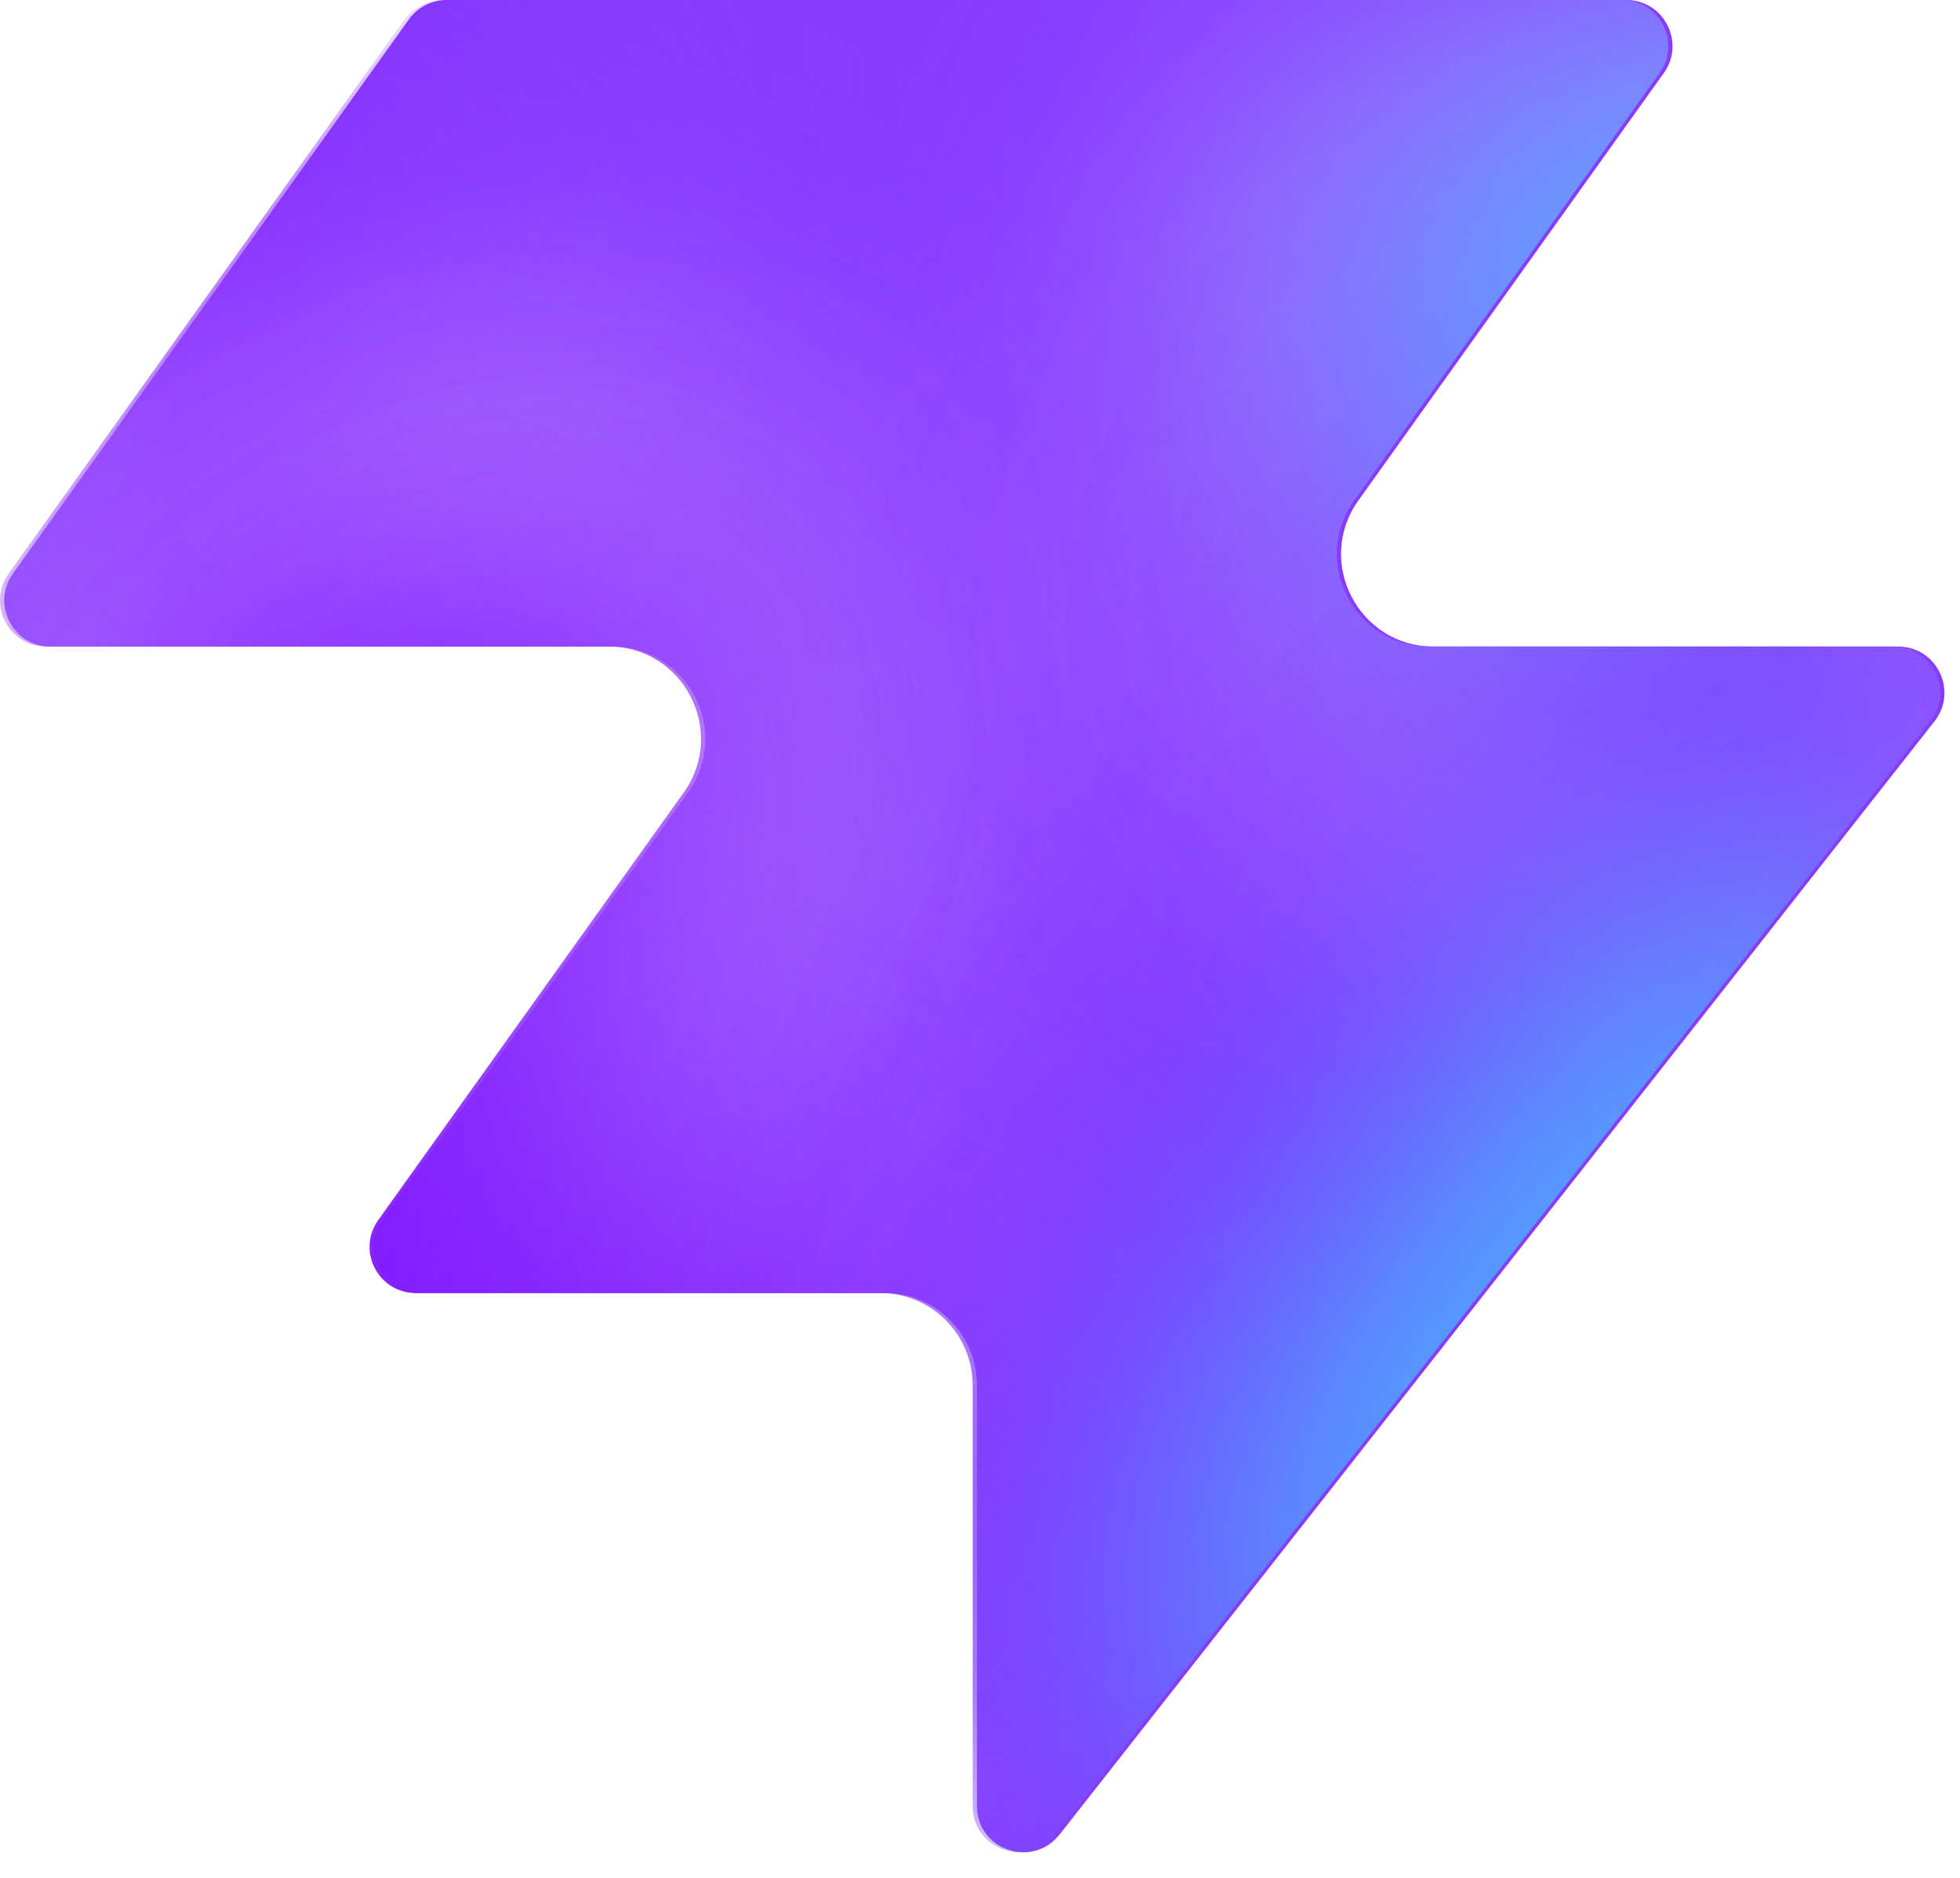
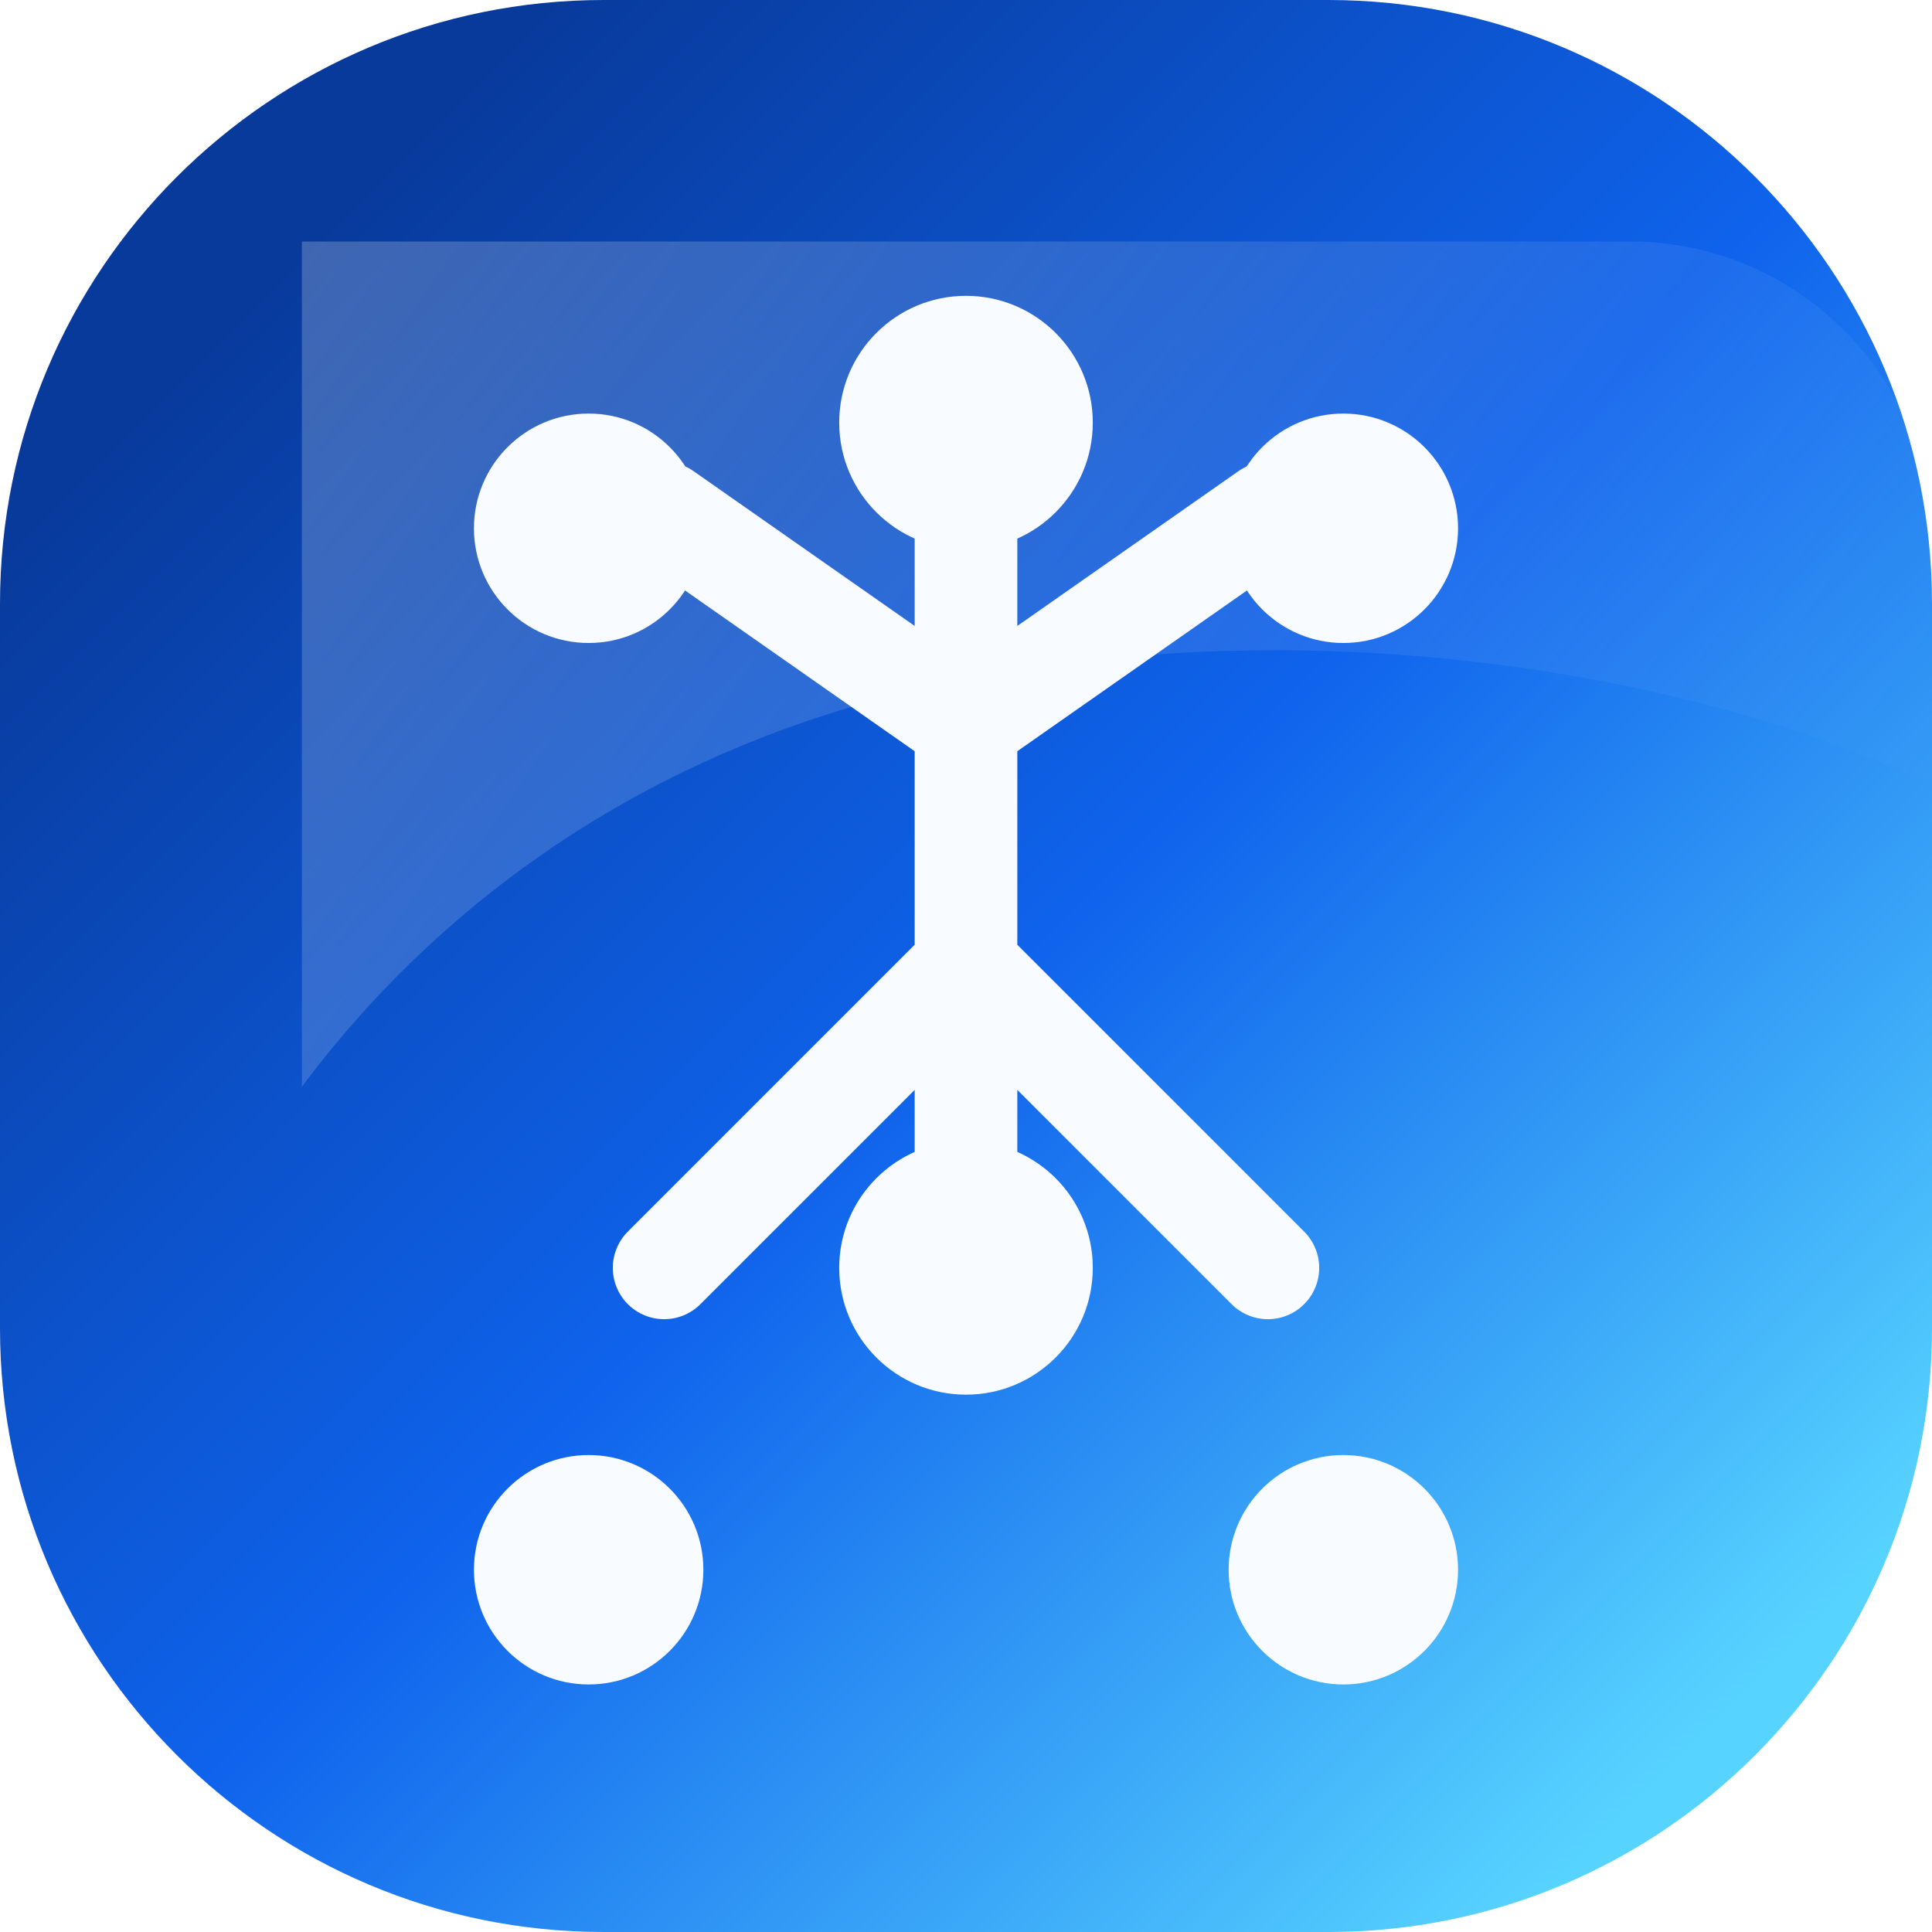
- <svg xmlns="http://www.w3.org/2000/svg" width="48" height="46" fill="none" viewBox="0 0 48 46">
-   <path fill="#863bff" d="M25.946 44.938c-.664.845-2.021.375-2.021-.698V33.937a2.26 2.26 0 0 0-2.262-2.262H10.287c-.92 0-1.456-1.04-.92-1.788l7.48-10.471c1.07-1.497 0-3.578-1.842-3.578H1.237c-.92 0-1.456-1.04-.92-1.788L10.013.474c.214-.297.556-.474.92-.474h28.894c.92 0 1.456 1.04.92 1.788l-7.48 10.471c-1.07 1.498 0 3.579 1.842 3.579h11.377c.943 0 1.473 1.088.89 1.83L25.947 44.94z" style="fill:#863bff;fill:color(display-p3 .525 .23 1);fill-opacity:1" />
-   <mask id="a" width="48" height="46" x="0" y="0" maskUnits="userSpaceOnUse" style="mask-type:alpha">
-     <path fill="#000" d="M25.842 44.938c-.664.844-2.021.375-2.021-.698V33.937a2.26 2.26 0 0 0-2.262-2.262H10.183c-.92 0-1.456-1.04-.92-1.788l7.48-10.471c1.07-1.498 0-3.579-1.842-3.579H1.133c-.92 0-1.456-1.04-.92-1.787L9.91.473c.214-.297.556-.474.92-.474h28.894c.92 0 1.456 1.04.92 1.788l-7.48 10.471c-1.07 1.498 0 3.578 1.842 3.578h11.377c.943 0 1.473 1.088.89 1.832L25.843 44.94z" style="fill:#000;fill-opacity:1" />
-   </mask>
-   <g mask="url(#a)">
-     <g filter="url(#b)">
-       <ellipse cx="5.508" cy="14.704" fill="#ede6ff" rx="5.508" ry="14.704" style="fill:#ede6ff;fill:color(display-p3 .927 .903 1);fill-opacity:1" transform="matrix(.00324 1 1 -.00324 -4.47 31.516)" />
-     </g>
-     <g filter="url(#c)">
-       <ellipse cx="10.399" cy="29.851" fill="#ede6ff" rx="10.399" ry="29.851" style="fill:#ede6ff;fill:color(display-p3 .927 .903 1);fill-opacity:1" transform="matrix(.00324 1 1 -.00324 -39.328 7.883)" />
-     </g>
-     <g filter="url(#d)">
-       <ellipse cx="5.508" cy="30.487" fill="#7e14ff" rx="5.508" ry="30.487" style="fill:#7e14ff;fill:color(display-p3 .492 .077 1);fill-opacity:1" transform="rotate(89.814 -25.913 -14.639)scale(1 -1)" />
-     </g>
-     <g filter="url(#e)">
-       <ellipse cx="5.508" cy="30.599" fill="#7e14ff" rx="5.508" ry="30.599" style="fill:#7e14ff;fill:color(display-p3 .492 .077 1);fill-opacity:1" transform="rotate(89.814 -32.644 -3.334)scale(1 -1)" />
-     </g>
-     <g filter="url(#f)">
-       <ellipse cx="5.508" cy="30.599" fill="#7e14ff" rx="5.508" ry="30.599" style="fill:#7e14ff;fill:color(display-p3 .492 .077 1);fill-opacity:1" transform="matrix(.00324 1 1 -.00324 -34.34 30.47)" />
-     </g>
-     <g filter="url(#g)">
-       <ellipse cx="14.072" cy="22.078" fill="#ede6ff" rx="14.072" ry="22.078" style="fill:#ede6ff;fill:color(display-p3 .927 .903 1);fill-opacity:1" transform="rotate(93.35 24.506 48.493)scale(-1 1)" />
-     </g>
-     <g filter="url(#h)">
-       <ellipse cx="3.47" cy="21.501" fill="#7e14ff" rx="3.47" ry="21.501" style="fill:#7e14ff;fill:color(display-p3 .492 .077 1);fill-opacity:1" transform="rotate(89.009 28.708 47.59)scale(-1 1)" />
-     </g>
-     <g filter="url(#i)">
-       <ellipse cx="3.47" cy="21.501" fill="#7e14ff" rx="3.47" ry="21.501" style="fill:#7e14ff;fill:color(display-p3 .492 .077 1);fill-opacity:1" transform="rotate(89.009 28.708 47.59)scale(-1 1)" />
-     </g>
-     <g filter="url(#j)">
-       <ellipse cx=".387" cy="8.972" fill="#7e14ff" rx="4.407" ry="29.108" style="fill:#7e14ff;fill:color(display-p3 .492 .077 1);fill-opacity:1" transform="rotate(39.51 .387 8.972)" />
-     </g>
-     <g filter="url(#k)">
-       <ellipse cx="47.523" cy="-6.092" fill="#7e14ff" rx="4.407" ry="29.108" style="fill:#7e14ff;fill:color(display-p3 .492 .077 1);fill-opacity:1" transform="rotate(37.892 47.523 -6.092)" />
-     </g>
-     <g filter="url(#l)">
-       <ellipse cx="41.412" cy="6.333" fill="#47bfff" rx="5.971" ry="9.665" style="fill:#47bfff;fill:color(display-p3 .28 .748 1);fill-opacity:1" transform="rotate(37.892 41.412 6.333)" />
-     </g>
-     <g filter="url(#m)">
-       <ellipse cx="-1.879" cy="38.332" fill="#7e14ff" rx="4.407" ry="29.108" style="fill:#7e14ff;fill:color(display-p3 .492 .077 1);fill-opacity:1" transform="rotate(37.892 -1.88 38.332)" />
-     </g>
-     <g filter="url(#n)">
-       <ellipse cx="-1.879" cy="38.332" fill="#7e14ff" rx="4.407" ry="29.108" style="fill:#7e14ff;fill:color(display-p3 .492 .077 1);fill-opacity:1" transform="rotate(37.892 -1.88 38.332)" />
-     </g>
-     <g filter="url(#o)">
-       <ellipse cx="35.651" cy="29.907" fill="#7e14ff" rx="4.407" ry="29.108" style="fill:#7e14ff;fill:color(display-p3 .492 .077 1);fill-opacity:1" transform="rotate(37.892 35.651 29.907)" />
-     </g>
-     <g filter="url(#p)">
-       <ellipse cx="38.418" cy="32.4" fill="#47bfff" rx="5.971" ry="15.297" style="fill:#47bfff;fill:color(display-p3 .28 .748 1);fill-opacity:1" transform="rotate(37.892 38.418 32.4)" />
-     </g>
-   </g>
+ <svg xmlns="http://www.w3.org/2000/svg" width="64" height="64" fill="none" viewBox="0 0 64 64">
+   <rect width="64" height="64" rx="20" fill="url(#a)" />
+   <path fill="url(#b)" d="M10 8h44a10 10 0 0 1 10 10v8c-7.8-3.7-20.2-5.8-32-3.5C22 24.4 14.7 29.7 10 36V8Z" opacity=".42" />
+   <path stroke="#F8FBFF" stroke-linecap="round" stroke-linejoin="round" stroke-width="3.4" d="M32 16v24M32 24l-10-7M32 24l10-7M32 32l-10 10M32 32l10 10" />
+   <circle cx="32" cy="14" r="4.2" fill="#F8FBFF" />
+   <circle cx="32" cy="42" r="4.2" fill="#F8FBFF" />
+   <circle cx="19.5" cy="17.5" r="3.8" fill="#F8FBFF" />
+   <circle cx="44.5" cy="17.5" r="3.8" fill="#F8FBFF" />
+   <circle cx="19.5" cy="52" r="3.8" fill="#F8FBFF" />
+   <circle cx="44.5" cy="52" r="3.8" fill="#F8FBFF" />
  <defs>
-     <filter id="b" width="60.045" height="41.654" x="-19.77" y="16.149" color-interpolation-filters="sRGB" filterUnits="userSpaceOnUse">
-       <feFlood flood-opacity="0" result="BackgroundImageFix" />
-       <feBlend in="SourceGraphic" in2="BackgroundImageFix" result="shape" />
-       <feGaussianBlur result="effect1_foregroundBlur_2002_17158" stdDeviation="7.659" />
-     </filter>
-     <filter id="c" width="90.34" height="51.437" x="-54.613" y="-7.533" color-interpolation-filters="sRGB" filterUnits="userSpaceOnUse">
-       <feFlood flood-opacity="0" result="BackgroundImageFix" />
-       <feBlend in="SourceGraphic" in2="BackgroundImageFix" result="shape" />
-       <feGaussianBlur result="effect1_foregroundBlur_2002_17158" stdDeviation="7.659" />
-     </filter>
-     <filter id="d" width="79.355" height="29.4" x="-49.64" y="2.03" color-interpolation-filters="sRGB" filterUnits="userSpaceOnUse">
-       <feFlood flood-opacity="0" result="BackgroundImageFix" />
-       <feBlend in="SourceGraphic" in2="BackgroundImageFix" result="shape" />
-       <feGaussianBlur result="effect1_foregroundBlur_2002_17158" stdDeviation="4.596" />
-     </filter>
-     <filter id="e" width="79.579" height="29.4" x="-45.045" y="20.029" color-interpolation-filters="sRGB" filterUnits="userSpaceOnUse">
-       <feFlood flood-opacity="0" result="BackgroundImageFix" />
-       <feBlend in="SourceGraphic" in2="BackgroundImageFix" result="shape" />
-       <feGaussianBlur result="effect1_foregroundBlur_2002_17158" stdDeviation="4.596" />
-     </filter>
-     <filter id="f" width="79.579" height="29.4" x="-43.513" y="21.178" color-interpolation-filters="sRGB" filterUnits="userSpaceOnUse">
-       <feFlood flood-opacity="0" result="BackgroundImageFix" />
-       <feBlend in="SourceGraphic" in2="BackgroundImageFix" result="shape" />
-       <feGaussianBlur result="effect1_foregroundBlur_2002_17158" stdDeviation="4.596" />
-     </filter>
-     <filter id="g" width="74.749" height="58.852" x="15.756" y="-17.901" color-interpolation-filters="sRGB" filterUnits="userSpaceOnUse">
-       <feFlood flood-opacity="0" result="BackgroundImageFix" />
-       <feBlend in="SourceGraphic" in2="BackgroundImageFix" result="shape" />
-       <feGaussianBlur result="effect1_foregroundBlur_2002_17158" stdDeviation="7.659" />
-     </filter>
-     <filter id="h" width="61.377" height="25.362" x="23.548" y="2.284" color-interpolation-filters="sRGB" filterUnits="userSpaceOnUse">
-       <feFlood flood-opacity="0" result="BackgroundImageFix" />
-       <feBlend in="SourceGraphic" in2="BackgroundImageFix" result="shape" />
-       <feGaussianBlur result="effect1_foregroundBlur_2002_17158" stdDeviation="4.596" />
-     </filter>
-     <filter id="i" width="61.377" height="25.362" x="23.548" y="2.284" color-interpolation-filters="sRGB" filterUnits="userSpaceOnUse">
-       <feFlood flood-opacity="0" result="BackgroundImageFix" />
-       <feBlend in="SourceGraphic" in2="BackgroundImageFix" result="shape" />
-       <feGaussianBlur result="effect1_foregroundBlur_2002_17158" stdDeviation="4.596" />
-     </filter>
-     <filter id="j" width="56.045" height="63.649" x="-27.636" y="-22.853" color-interpolation-filters="sRGB" filterUnits="userSpaceOnUse">
-       <feFlood flood-opacity="0" result="BackgroundImageFix" />
-       <feBlend in="SourceGraphic" in2="BackgroundImageFix" result="shape" />
-       <feGaussianBlur result="effect1_foregroundBlur_2002_17158" stdDeviation="4.596" />
-     </filter>
-     <filter id="k" width="54.814" height="64.646" x="20.116" y="-38.415" color-interpolation-filters="sRGB" filterUnits="userSpaceOnUse">
-       <feFlood flood-opacity="0" result="BackgroundImageFix" />
-       <feBlend in="SourceGraphic" in2="BackgroundImageFix" result="shape" />
-       <feGaussianBlur result="effect1_foregroundBlur_2002_17158" stdDeviation="4.596" />
-     </filter>
-     <filter id="l" width="33.541" height="35.313" x="24.641" y="-11.323" color-interpolation-filters="sRGB" filterUnits="userSpaceOnUse">
-       <feFlood flood-opacity="0" result="BackgroundImageFix" />
-       <feBlend in="SourceGraphic" in2="BackgroundImageFix" result="shape" />
-       <feGaussianBlur result="effect1_foregroundBlur_2002_17158" stdDeviation="4.596" />
-     </filter>
-     <filter id="m" width="54.814" height="64.646" x="-29.286" y="6.009" color-interpolation-filters="sRGB" filterUnits="userSpaceOnUse">
-       <feFlood flood-opacity="0" result="BackgroundImageFix" />
-       <feBlend in="SourceGraphic" in2="BackgroundImageFix" result="shape" />
-       <feGaussianBlur result="effect1_foregroundBlur_2002_17158" stdDeviation="4.596" />
-     </filter>
-     <filter id="n" width="54.814" height="64.646" x="-29.286" y="6.009" color-interpolation-filters="sRGB" filterUnits="userSpaceOnUse">
-       <feFlood flood-opacity="0" result="BackgroundImageFix" />
-       <feBlend in="SourceGraphic" in2="BackgroundImageFix" result="shape" />
-       <feGaussianBlur result="effect1_foregroundBlur_2002_17158" stdDeviation="4.596" />
-     </filter>
-     <filter id="o" width="54.814" height="64.646" x="8.244" y="-2.416" color-interpolation-filters="sRGB" filterUnits="userSpaceOnUse">
-       <feFlood flood-opacity="0" result="BackgroundImageFix" />
-       <feBlend in="SourceGraphic" in2="BackgroundImageFix" result="shape" />
-       <feGaussianBlur result="effect1_foregroundBlur_2002_17158" stdDeviation="4.596" />
-     </filter>
-     <filter id="p" width="39.409" height="43.623" x="18.713" y="10.588" color-interpolation-filters="sRGB" filterUnits="userSpaceOnUse">
-       <feFlood flood-opacity="0" result="BackgroundImageFix" />
-       <feBlend in="SourceGraphic" in2="BackgroundImageFix" result="shape" />
-       <feGaussianBlur result="effect1_foregroundBlur_2002_17158" stdDeviation="4.596" />
-     </filter>
+     <linearGradient id="a" x1="8" x2="56" y1="10" y2="58" gradientUnits="userSpaceOnUse">
+       <stop stop-color="#083A9B" />
+       <stop offset=".5" stop-color="#0F63EC" />
+       <stop offset="1" stop-color="#57D3FF" />
+     </linearGradient>
+     <linearGradient id="b" x1="8" x2="55" y1="8" y2="40" gradientUnits="userSpaceOnUse">
+       <stop stop-color="#fff" stop-opacity=".55" />
+       <stop offset="1" stop-color="#fff" stop-opacity="0" />
+     </linearGradient>
  </defs>
</svg>
